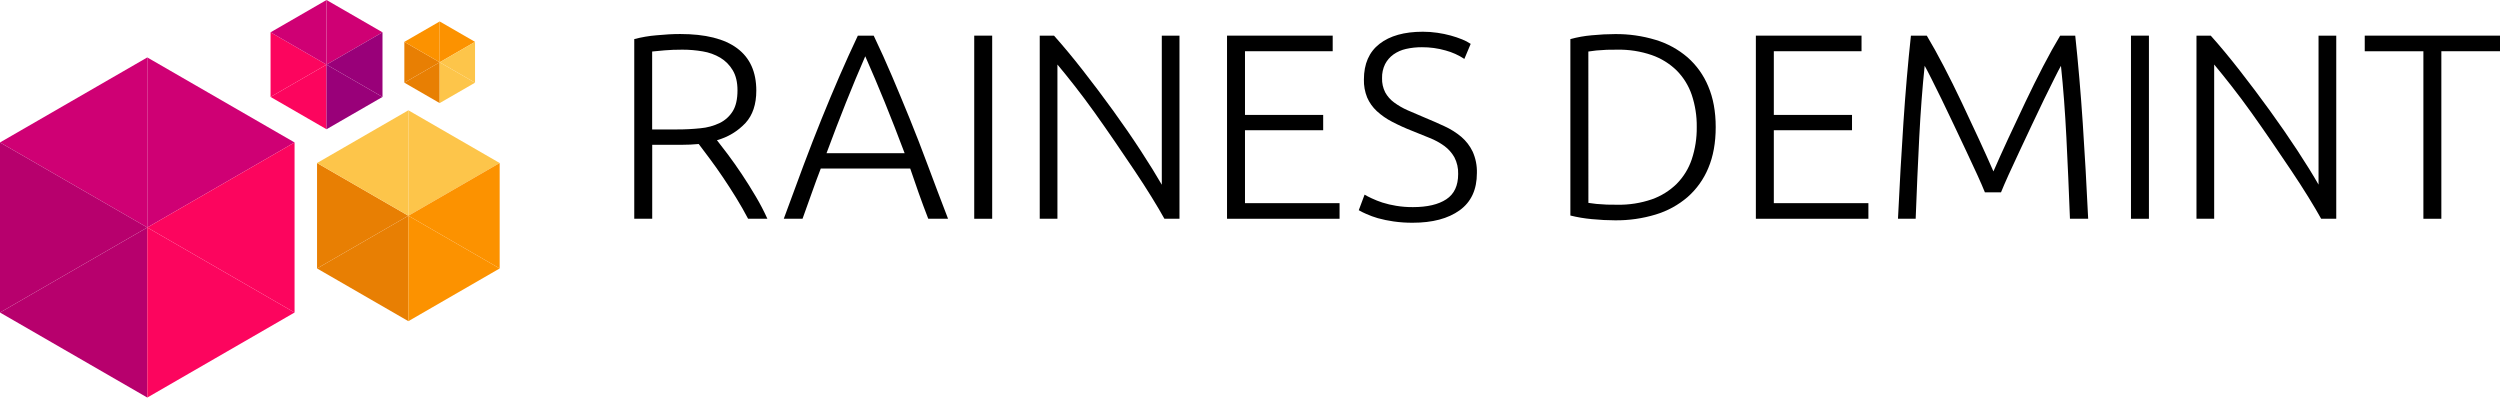
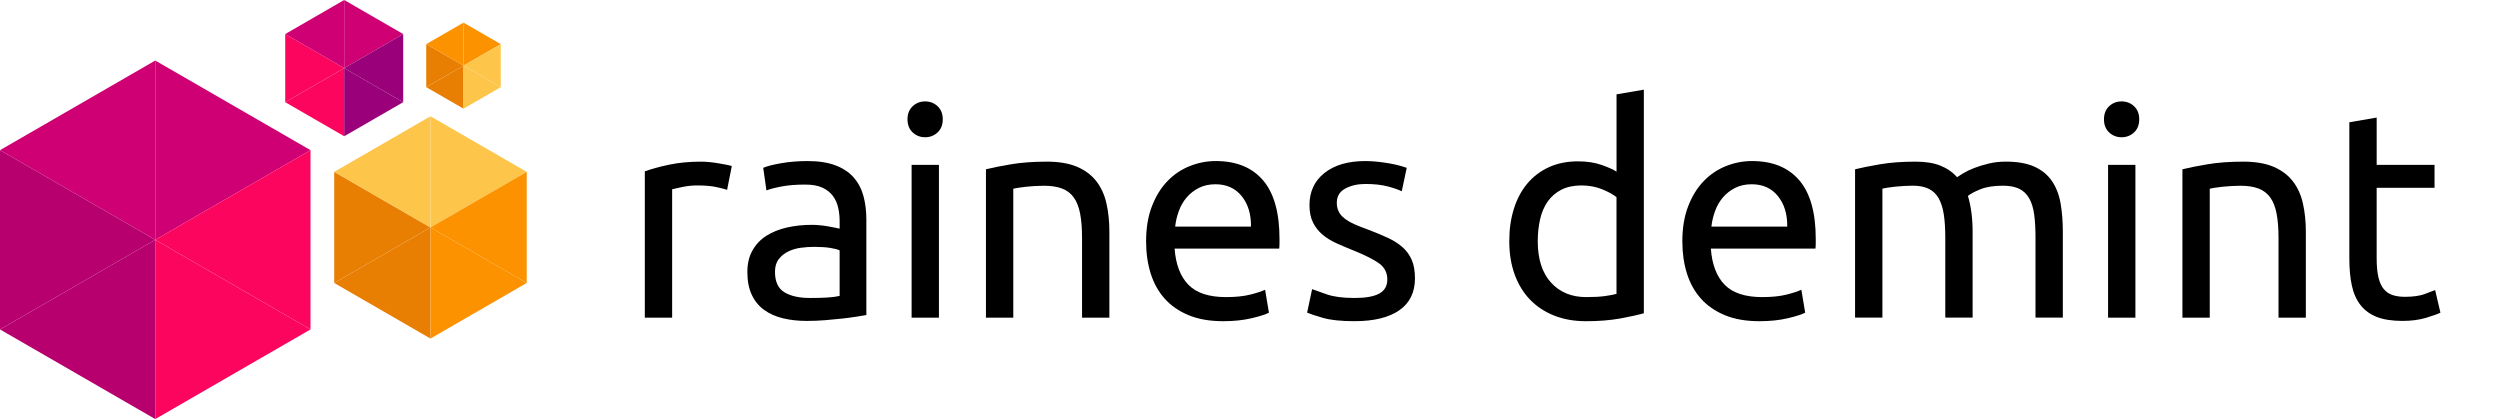
- <svg xmlns="http://www.w3.org/2000/svg" viewBox="0 0 1542.63 245.31">
+ <svg xmlns="http://www.w3.org/2000/svg" id="Layer_2" viewBox="0 0 1463.41 245.31">
  <defs>
-     <style>.cls-1{fill:#cf0074;}.cls-2{fill:#b7006d;}.cls-3{fill:#fc055e;}.cls-4{fill:#990079;}.cls-5{fill:#e87f03;}.cls-6{fill:#fc9200;}.cls-7{fill:#fdc54a;}</style>
+     <style>.cls-1{fill:#cf0074;}.cls-2{fill:#990079;}.cls-3{fill:#b7006d;}.cls-4{fill:#fdc54a;}.cls-5{fill:#e87f03;}.cls-6{fill:#fc9200;}.cls-7{fill:#fc055e;}</style>
  </defs>
-   <g id="Layer_2" data-name="Layer 2">
-     <g id="Layer_1-2" data-name="Layer 1">
+   <g id="Layer_1-2">
+     <g>
      <polygon class="cls-1" points="90.88 35.44 90.88 140.37 181.76 87.9 90.88 35.44" />
      <polygon class="cls-1" points="0 87.9 90.88 140.37 90.88 35.44 0 87.9" />
-       <polygon class="cls-2" points="0 87.9 0 192.84 90.88 140.37 0 87.9" />
-       <polygon class="cls-3" points="201.48 39.88 166.95 59.81 166.95 19.94 201.48 39.88" />
-       <polygon class="cls-3" points="201.48 39.88 201.48 79.75 166.95 59.81 201.48 39.88" />
-       <polygon class="cls-2" points="0 192.84 90.88 245.31 90.88 140.37 0 192.84" />
-       <polygon class="cls-3" points="90.88 140.37 90.88 245.31 181.76 192.84 90.88 140.37" />
-       <polygon class="cls-3" points="90.88 140.37 181.76 192.84 181.76 87.9 90.88 140.37" />
+       <polygon class="cls-3" points="0 87.9 0 192.84 90.88 140.37 0 87.9" />
+       <polygon class="cls-7" points="201.48 39.88 166.95 59.81 166.95 19.94 201.48 39.88" />
+       <polygon class="cls-7" points="201.48 39.88 201.48 79.75 166.95 59.81 201.48 39.88" />
+       <polygon class="cls-3" points="0 192.84 90.88 245.31 90.88 140.37 0 192.84" />
+       <polygon class="cls-7" points="90.88 140.37 90.88 245.31 181.76 192.84 90.88 140.37" />
+       <polygon class="cls-7" points="90.88 140.37 181.76 192.84 181.76 87.9 90.88 140.37" />
      <polygon class="cls-1" points="201.48 0 201.48 39.88 166.95 19.94 201.48 0" />
      <polygon class="cls-1" points="236.02 19.94 201.48 39.88 201.48 0 236.02 19.94" />
-       <polygon class="cls-4" points="236.02 19.94 236.02 59.81 201.48 39.88 236.02 19.94" />
-       <polygon class="cls-4" points="236.02 59.81 201.48 79.75 201.48 39.88 236.02 59.81" />
+       <polygon class="cls-2" points="236.02 19.94 236.02 59.81 201.48 39.88 236.02 19.94" />
+       <polygon class="cls-2" points="236.02 59.81 201.48 79.75 201.48 39.88 236.02 59.81" />
      <polygon class="cls-5" points="271.31 38.43 249.5 51.02 249.5 25.83 271.31 38.43" />
      <polygon class="cls-5" points="271.31 38.43 271.31 63.61 249.5 51.02 271.31 38.43" />
      <polygon class="cls-6" points="271.31 13.24 271.31 38.43 249.5 25.83 271.31 13.24" />
      <polygon class="cls-6" points="293.12 25.83 271.31 38.43 271.31 13.24 293.12 25.83" />
-       <polygon class="cls-7" points="293.12 25.83 293.12 51.02 271.31 38.43 293.12 25.83" />
-       <polygon class="cls-7" points="293.12 51.02 271.31 63.61 271.31 38.43 293.12 51.02" />
-       <polygon class="cls-5" points="251.98 133.12 195.63 165.65 195.63 100.59 251.98 133.12" />
-       <polygon class="cls-5" points="251.98 133.12 251.98 198.18 195.63 165.65 251.98 133.12" />
-       <polygon class="cls-7" points="251.98 68.06 251.98 133.12 195.63 100.59 251.98 68.06" />
-       <polygon class="cls-7" points="308.32 100.59 251.98 133.12 251.98 68.06 308.32 100.59" />
+       <polygon class="cls-4" points="293.12 25.83 293.12 51.02 271.31 38.43 293.12 25.83" />
+       <polygon class="cls-4" points="293.12 51.02 271.31 63.61 271.31 38.43 293.12 51.02" />
+       <polygon class="cls-5" points="251.98 133.12 195.64 165.65 195.64 100.59 251.98 133.12" />
+       <polygon class="cls-5" points="251.98 133.12 251.98 198.18 195.64 165.65 251.98 133.12" />
+       <polygon class="cls-4" points="251.98 68.06 251.98 133.12 195.64 100.59 251.98 68.06" />
+       <polygon class="cls-4" points="308.32 100.59 251.98 133.12 251.98 68.06 308.32 100.59" />
      <polygon class="cls-6" points="308.32 100.59 308.32 165.65 251.98 133.12 308.32 100.59" />
      <polygon class="cls-6" points="308.32 165.65 251.98 198.18 251.98 133.12 308.32 165.65" />
-       <path d="M466.68,58.92q0,12.72-6.69,20a37.79,37.79,0,0,1-17.6,10.6q2.61,3.25,6.76,8.8t8.56,12.14q4.4,6.6,8.64,13.78A139.28,139.28,0,0,1,473.52,138h-11.9q-3.42-6.53-7.41-13t-8.15-12.63Q441.89,106.19,438,101l-6.85-9.13c-3.48.33-6.95.49-10.43.49H402.45V138H391.37V27.14a78.11,78.11,0,0,1,13.77-2.36Q413,24,419.73,24q23.31,0,35.13,8.8T466.68,58.92ZM421,33.66q-6.21,0-10.84.41t-7.75.73V82.88h15.33a136,136,0,0,0,14.5-.73,34.61,34.61,0,0,0,11.9-3.26,19.44,19.44,0,0,0,8-7.25q2.93-4.73,2.93-12.88,0-7.5-2.93-12.39a22.27,22.27,0,0,0-7.66-7.74,31.24,31.24,0,0,0-10.84-3.91A73.55,73.55,0,0,0,421,33.66Z" transform="translate(0 -3.01)" />
-       <path d="M572.78,138q-3.22-8.32-5.94-16t-5.19-15H506.46q-2.82,7.32-5.53,15t-5.73,16H483.63q6.44-17.64,12.15-32.87T507,76.28q5.5-13.59,10.93-26.12T529.34,25h9.78q6,12.54,11.34,25.1t10.88,26.15q5.52,13.58,11.19,28.84T585,138ZM533.91,37.73Q527.78,51.82,522,66.3t-12,31.25h48.21Q551.9,80.77,546,66.25T533.91,37.73Z" transform="translate(0 -3.01)" />
-       <path d="M601.15,25h11.08V138H601.15Z" transform="translate(0 -3.01)" />
-       <path d="M718.51,138q-3.15-5.67-7.9-13.38t-10.55-16.35q-5.8-8.66-12.12-17.89t-12.57-18Q669.12,63.65,663.12,56T652.49,42.83V138H641.57V25h8.8q8.32,9.29,17.83,21.45t18.64,24.79Q696,83.89,703.89,96t13,21V25H727.8V138Z" transform="translate(0 -3.01)" />
-       <path d="M757.14,138V25h65.2v9.62H768.22V73.92h48.25v9.45H768.22v45h58.36V138Z" transform="translate(0 -3.01)" />
-       <path d="M871.89,130.81q13.2,0,20.54-4.82t7.33-15.6A20.86,20.86,0,0,0,897.4,100a22.2,22.2,0,0,0-6.28-7,41,41,0,0,0-9-4.89q-5.05-2-10.6-4.29A123.1,123.1,0,0,1,859,78.14a43.15,43.15,0,0,1-9.45-6.58,25.06,25.06,0,0,1-5.95-8.4,27.77,27.77,0,0,1-2-11.08q0-14.51,9.62-22t26.73-7.49a60.29,60.29,0,0,1,9,.65,67.2,67.2,0,0,1,8.24,1.71,62.91,62.91,0,0,1,7,2.36,27.89,27.89,0,0,1,5.3,2.77l-3.91,9.29A39.33,39.33,0,0,0,892,34.15a52.09,52.09,0,0,0-14.59-2,43.2,43.2,0,0,0-9.86,1.06,21.53,21.53,0,0,0-7.74,3.42,16.94,16.94,0,0,0-5.14,5.95,18.49,18.49,0,0,0-1.87,8.64,18.17,18.17,0,0,0,1.95,8.8,19.15,19.15,0,0,0,5.46,6.2A43.6,43.6,0,0,0,868.46,71q4.74,2.12,10.27,4.4,6.69,2.77,12.64,5.54a45.77,45.77,0,0,1,10.35,6.52,27.77,27.77,0,0,1,7,9.13,30.18,30.18,0,0,1,2.6,13.2q0,15.33-10.67,23t-28.94,7.66a80.13,80.13,0,0,1-11.89-.81,75.92,75.92,0,0,1-9.62-2A53.43,53.43,0,0,1,843,135a42.69,42.69,0,0,1-4.57-2.28l3.59-9.61q1.62,1,4.4,2.28A55.94,55.94,0,0,0,853,128a59.37,59.37,0,0,0,8.48,2A60.8,60.8,0,0,0,871.89,130.81Z" transform="translate(0 -3.01)" />
-       <path d="M1058.68,81.42q0,14.51-4.56,25.26a48.54,48.54,0,0,1-12.79,17.93,54.12,54.12,0,0,1-19.65,10.76,83.36,83.36,0,0,1-25.1,3.59c-4.56,0-9.35-.25-14.34-.74A87.86,87.86,0,0,1,969,136V27.14a74,74,0,0,1,13.21-2.36c5-.49,9.78-.74,14.34-.74a83.36,83.36,0,0,1,25.1,3.59,54.27,54.27,0,0,1,19.65,10.76,48.45,48.45,0,0,1,12.79,17.93Q1058.68,67.08,1058.68,81.42ZM980.12,128.2c.65.11,2.31.32,5,.65a116.72,116.72,0,0,0,12.8.49,62,62,0,0,0,21.35-3.34,41.54,41.54,0,0,0,15.32-9.54,39.17,39.17,0,0,0,9.29-15.07,60.57,60.57,0,0,0,3.1-20,59.83,59.83,0,0,0-3.1-19.89,39.23,39.23,0,0,0-9.29-15A41.54,41.54,0,0,0,1019.24,37a62,62,0,0,0-21.35-3.34,116.72,116.72,0,0,0-12.8.49c-2.66.32-4.32.54-5,.65Z" transform="translate(0 -3.01)" />
-       <path d="M1083.46,138V25h65.2v9.62h-54.12V73.92h48.25v9.45h-48.25v45h58.36V138Z" transform="translate(0 -3.01)" />
-       <path d="M1224.78,121.68q-1.63-4.08-4.67-10.76t-6.79-14.59q-3.77-7.9-7.7-16.3t-7.53-15.73q-3.6-7.34-6.38-12.87t-4.09-7.83q-2.13,20.38-3.35,44.26t-2.2,50.12h-10.92q1.47-30.81,3.34-59T1179.14,25h9.78q4.89,8.16,10.45,18.83t11,22.16q5.46,11.49,10.61,22.66t9.07,20.13q3.92-9,9.06-20.13T1249.76,66q5.46-11.49,11-22.16T1271.24,25h9.29q2.76,25.75,4.64,54t3.34,59h-11.24q-1-26.25-2.2-50.12t-3.35-44.26q-1.31,2.28-4.07,7.83t-6.36,12.87q-3.58,7.33-7.5,15.73t-7.66,16.3q-3.75,7.9-6.76,14.59t-4.65,10.76Z" transform="translate(0 -3.01)" />
-       <path d="M1314.92,25H1326V138h-11.08Z" transform="translate(0 -3.01)" />
-       <path d="M1432.28,138q-3.15-5.67-7.9-13.38t-10.55-16.35q-5.8-8.66-12.12-17.89t-12.57-18q-6.26-8.74-12.25-16.37t-10.63-13.19V138h-10.92V25h8.8q8.33,9.29,17.83,21.45t18.64,24.79q9.14,12.63,17.05,24.69t13,21V25h10.93V138Z" transform="translate(0 -3.01)" />
-       <path d="M1542.63,25v9.62h-36.19V138h-11.08V34.64h-36.19V25Z" transform="translate(0 -3.01)" />
+     </g>
+     <g>
+       <path d="M410.48,94.62c1.38,0,2.95,.09,4.73,.26,1.78,.17,3.53,.4,5.25,.69,1.72,.29,3.29,.58,4.73,.86,1.43,.29,2.49,.54,3.18,.77l-2.75,13.93c-1.26-.46-3.35-1-6.28-1.63-2.92-.63-6.68-.95-11.27-.95-2.98,0-5.93,.32-8.86,.95-2.92,.63-4.85,1.06-5.76,1.29v75.16h-16V100.3c3.78-1.38,8.48-2.67,14.1-3.87,5.62-1.2,11.92-1.81,18.92-1.81Z" />
+       <path d="M472.74,94.28c6.42,0,11.84,.83,16.25,2.49,4.41,1.66,7.97,4.01,10.66,7.05,2.69,3.04,4.61,6.65,5.76,10.84,1.15,4.19,1.72,8.8,1.72,13.85v55.9c-1.38,.23-3.3,.55-5.76,.95-2.47,.4-5.25,.77-8.34,1.12-3.1,.34-6.45,.66-10.06,.95-3.61,.29-7.2,.43-10.75,.43-5.05,0-9.69-.52-13.93-1.55-4.24-1.03-7.91-2.67-11.01-4.9-3.1-2.24-5.5-5.19-7.22-8.86-1.72-3.67-2.58-8.08-2.58-13.24s1-9.17,3.01-12.73c2-3.55,4.73-6.42,8.17-8.6,3.44-2.18,7.45-3.78,12.04-4.82,4.58-1.03,9.4-1.55,14.45-1.55,1.6,0,3.27,.09,4.99,.26,1.72,.17,3.35,.4,4.9,.69,1.55,.29,2.89,.54,4.04,.77,1.15,.23,1.95,.4,2.41,.52v-4.47c0-2.64-.29-5.25-.86-7.83-.58-2.58-1.61-4.87-3.1-6.88-1.49-2-3.53-3.61-6.11-4.82-2.58-1.2-5.93-1.81-10.06-1.81-5.28,0-9.89,.37-13.85,1.12-3.96,.75-6.91,1.52-8.86,2.32l-1.89-13.24c2.06-.92,5.5-1.81,10.32-2.67s10.03-1.29,15.65-1.29Zm1.38,80.15c3.78,0,7.14-.09,10.06-.26,2.92-.17,5.36-.49,7.31-.95v-26.66c-1.15-.57-3.01-1.06-5.59-1.46-2.58-.4-5.71-.6-9.37-.6-2.41,0-4.96,.17-7.65,.52-2.7,.34-5.16,1.06-7.4,2.15-2.24,1.09-4.1,2.58-5.59,4.47-1.49,1.89-2.24,4.39-2.24,7.48,0,5.74,1.83,9.72,5.5,11.95,3.67,2.24,8.66,3.35,14.96,3.35Z" />
+       <path d="M541.54,80.34c-2.87,0-5.3-.95-7.31-2.84-2.01-1.89-3.01-4.44-3.01-7.65s1-5.76,3.01-7.65c2-1.89,4.44-2.84,7.31-2.84s5.3,.95,7.31,2.84c2,1.89,3.01,4.45,3.01,7.65s-1,5.76-3.01,7.65c-2.01,1.89-4.45,2.84-7.31,2.84Zm8.08,105.61h-16V96.51h16v89.44Z" />
+       <path d="M577.15,99.09c3.67-.92,8.54-1.89,14.62-2.92,6.08-1.03,13.07-1.55,20.98-1.55,7.11,0,13.01,1.01,17.72,3.01,4.7,2.01,8.45,4.82,11.27,8.43,2.81,3.61,4.79,7.94,5.93,12.99,1.15,5.05,1.72,10.61,1.72,16.68v50.22h-16v-46.78c0-5.5-.37-10.2-1.12-14.1-.75-3.9-1.98-7.05-3.7-9.46-1.72-2.41-4.01-4.16-6.88-5.25-2.87-1.09-6.42-1.63-10.66-1.63-1.72,0-3.5,.06-5.33,.17-1.83,.12-3.58,.26-5.25,.43-1.66,.17-3.16,.37-4.47,.6-1.32,.23-2.27,.4-2.84,.52v75.51h-16V99.09Z" />
+       <path d="M670.88,141.4c0-7.91,1.14-14.82,3.44-20.73,2.29-5.9,5.33-10.81,9.12-14.71,3.78-3.9,8.14-6.82,13.07-8.77,4.93-1.95,9.98-2.92,15.14-2.92,12.04,0,21.27,3.76,27.69,11.27,6.42,7.51,9.63,18.95,9.63,34.31v2.67c0,1.09-.06,2.09-.17,3.01h-61.23c.69,9.29,3.38,16.34,8.08,21.16,4.7,4.82,12.04,7.22,22.02,7.22,5.62,0,10.35-.49,14.19-1.46,3.84-.97,6.73-1.92,8.69-2.84l2.24,13.42c-1.95,1.03-5.36,2.12-10.23,3.27-4.88,1.15-10.41,1.72-16.6,1.72-7.8,0-14.53-1.18-20.21-3.53s-10.35-5.59-14.02-9.72c-3.67-4.13-6.39-9.03-8.17-14.71-1.78-5.68-2.67-11.89-2.67-18.66Zm61.4-8.77c.11-7.22-1.69-13.16-5.42-17.8-3.73-4.64-8.86-6.97-15.39-6.97-3.67,0-6.91,.72-9.72,2.15-2.81,1.43-5.19,3.3-7.14,5.59-1.95,2.29-3.47,4.93-4.56,7.91-1.09,2.98-1.81,6.02-2.15,9.12h44.38Z" />
+       <path d="M792.83,174.43c6.54,0,11.38-.86,14.53-2.58,3.15-1.72,4.73-4.47,4.73-8.26s-1.55-6.99-4.64-9.29c-3.1-2.29-8.2-4.87-15.31-7.74-3.44-1.38-6.74-2.78-9.89-4.21-3.16-1.43-5.88-3.12-8.17-5.07-2.29-1.95-4.13-4.3-5.5-7.05s-2.06-6.13-2.06-10.15c0-7.91,2.92-14.19,8.77-18.83,5.85-4.64,13.82-6.97,23.91-6.97,2.52,0,5.04,.15,7.57,.43,2.52,.29,4.87,.63,7.05,1.03,2.18,.4,4.1,.83,5.76,1.29,1.66,.46,2.95,.86,3.87,1.2l-2.92,13.76c-1.72-.92-4.42-1.86-8.08-2.84-3.67-.97-8.08-1.46-13.24-1.46-4.47,0-8.37,.89-11.7,2.67-3.33,1.78-4.99,4.56-4.99,8.34,0,1.95,.37,3.67,1.12,5.16,.74,1.49,1.89,2.84,3.44,4.04,1.55,1.2,3.47,2.32,5.76,3.35,2.29,1.03,5.04,2.12,8.26,3.27,4.24,1.61,8.02,3.18,11.35,4.73,3.33,1.55,6.16,3.35,8.51,5.42,2.35,2.06,4.15,4.56,5.42,7.48,1.26,2.92,1.89,6.51,1.89,10.75,0,8.26-3.07,14.51-9.2,18.75-6.14,4.24-14.88,6.36-26.23,6.36-7.91,0-14.1-.66-18.58-1.98-4.47-1.32-7.51-2.32-9.12-3.01l2.92-13.76c1.83,.69,4.76,1.72,8.77,3.1,4.01,1.38,9.34,2.06,16,2.06Z" />
+       <path d="M946.25,55.23l16-2.75V183.37c-3.67,1.03-8.37,2.06-14.1,3.1-5.74,1.03-12.33,1.55-19.78,1.55-6.88,0-13.07-1.09-18.58-3.27s-10.21-5.27-14.1-9.29c-3.9-4.01-6.91-8.91-9.03-14.71-2.12-5.79-3.18-12.3-3.18-19.52s.89-13.18,2.67-18.92c1.78-5.73,4.39-10.66,7.83-14.79,3.44-4.13,7.65-7.34,12.64-9.63,4.99-2.29,10.69-3.44,17.11-3.44,5.16,0,9.72,.69,13.67,2.06s6.91,2.7,8.86,3.96V55.23Zm0,60.2c-1.95-1.6-4.76-3.15-8.43-4.64-3.67-1.49-7.68-2.24-12.04-2.24-4.59,0-8.51,.83-11.78,2.49-3.27,1.66-5.93,3.96-8,6.88-2.06,2.92-3.56,6.39-4.47,10.41-.92,4.02-1.38,8.32-1.38,12.9,0,10.44,2.58,18.49,7.74,24.17,5.16,5.68,12.04,8.51,20.64,8.51,4.36,0,8-.2,10.92-.6,2.92-.4,5.19-.83,6.79-1.29v-56.59Z" />
+       <path d="M984.78,141.4c0-7.91,1.14-14.82,3.44-20.73,2.29-5.9,5.33-10.81,9.12-14.71,3.78-3.9,8.14-6.82,13.07-8.77,4.93-1.95,9.98-2.92,15.14-2.92,12.04,0,21.27,3.76,27.69,11.27,6.42,7.51,9.63,18.95,9.63,34.31v2.67c0,1.09-.06,2.09-.17,3.01h-61.23c.69,9.29,3.38,16.34,8.08,21.16,4.7,4.82,12.04,7.22,22.02,7.22,5.62,0,10.35-.49,14.19-1.46,3.84-.97,6.73-1.92,8.69-2.84l2.24,13.42c-1.95,1.03-5.36,2.12-10.23,3.27-4.88,1.15-10.41,1.72-16.6,1.72-7.8,0-14.53-1.18-20.21-3.53s-10.35-5.59-14.02-9.72c-3.67-4.13-6.39-9.03-8.17-14.71-1.78-5.68-2.67-11.89-2.67-18.66Zm61.4-8.77c.11-7.22-1.69-13.16-5.42-17.8-3.73-4.64-8.86-6.97-15.39-6.97-3.67,0-6.91,.72-9.72,2.15-2.81,1.43-5.19,3.3-7.14,5.59-1.95,2.29-3.47,4.93-4.56,7.91-1.09,2.98-1.81,6.02-2.15,9.12h44.38Z" />
+       <path d="M1085.91,99.09c3.67-.92,8.51-1.89,14.53-2.92,6.02-1.03,12.99-1.55,20.9-1.55,5.73,0,10.55,.77,14.45,2.32,3.9,1.55,7.17,3.81,9.8,6.79,.8-.57,2.06-1.38,3.78-2.41,1.72-1.03,3.84-2.03,6.36-3.01,2.52-.97,5.33-1.83,8.43-2.58,3.1-.74,6.42-1.12,9.98-1.12,6.88,0,12.5,1.01,16.86,3.01,4.36,2.01,7.77,4.84,10.23,8.51,2.46,3.67,4.13,8.03,4.99,13.07,.86,5.05,1.29,10.55,1.29,16.51v50.22h-16v-46.78c0-5.27-.26-9.8-.77-13.59-.52-3.78-1.49-6.94-2.92-9.46-1.43-2.52-3.38-4.39-5.85-5.59-2.47-1.2-5.65-1.81-9.55-1.81-5.39,0-9.83,.72-13.33,2.15-3.5,1.44-5.88,2.73-7.14,3.87,.92,2.98,1.6,6.25,2.06,9.8,.46,3.55,.69,7.28,.69,11.18v50.22h-16v-46.78c0-5.27-.29-9.8-.86-13.59-.58-3.78-1.58-6.94-3.01-9.46-1.44-2.52-3.38-4.39-5.85-5.59-2.47-1.2-5.59-1.81-9.37-1.81-1.61,0-3.33,.06-5.16,.17-1.83,.12-3.58,.26-5.25,.43-1.66,.17-3.18,.37-4.56,.6-1.38,.23-2.29,.4-2.75,.52v75.51h-16V99.09Z" />
+       <path d="M1241.91,80.34c-2.87,0-5.3-.95-7.31-2.84-2.01-1.89-3.01-4.44-3.01-7.65s1-5.76,3.01-7.65c2-1.89,4.44-2.84,7.31-2.84s5.3,.95,7.31,2.84c2,1.89,3.01,4.45,3.01,7.65s-1,5.76-3.01,7.65c-2.01,1.89-4.45,2.84-7.31,2.84Zm8.08,105.61h-16V96.51h16v89.44Z" />
+       <path d="M1277.52,99.09c3.67-.92,8.54-1.89,14.62-2.92,6.08-1.03,13.07-1.55,20.98-1.55,7.11,0,13.01,1.01,17.72,3.01,4.7,2.01,8.46,4.82,11.27,8.43,2.81,3.61,4.79,7.94,5.93,12.99,1.14,5.05,1.72,10.61,1.72,16.68v50.22h-16v-46.78c0-5.5-.37-10.2-1.12-14.1-.75-3.9-1.98-7.05-3.7-9.46-1.72-2.41-4.02-4.16-6.88-5.25-2.87-1.09-6.42-1.63-10.66-1.63-1.72,0-3.5,.06-5.33,.17-1.83,.12-3.58,.26-5.25,.43-1.66,.17-3.16,.37-4.47,.6-1.32,.23-2.27,.4-2.84,.52v75.51h-16V99.09Z" />
+       <path d="M1391.21,96.51h33.88v13.42h-33.88v41.28c0,4.47,.34,8.17,1.03,11.09,.69,2.92,1.72,5.22,3.1,6.88,1.38,1.66,3.1,2.84,5.16,3.53,2.06,.69,4.47,1.03,7.22,1.03,4.82,0,8.69-.54,11.61-1.63,2.92-1.09,4.96-1.86,6.11-2.32l3.1,13.24c-1.61,.8-4.42,1.81-8.43,3.01-4.02,1.2-8.6,1.81-13.76,1.81-6.08,0-11.09-.77-15.05-2.32s-7.14-3.87-9.55-6.97c-2.41-3.1-4.1-6.91-5.07-11.44-.98-4.53-1.46-9.77-1.46-15.74V71.57l16-2.75v27.69Z" />
    </g>
  </g>
</svg>
